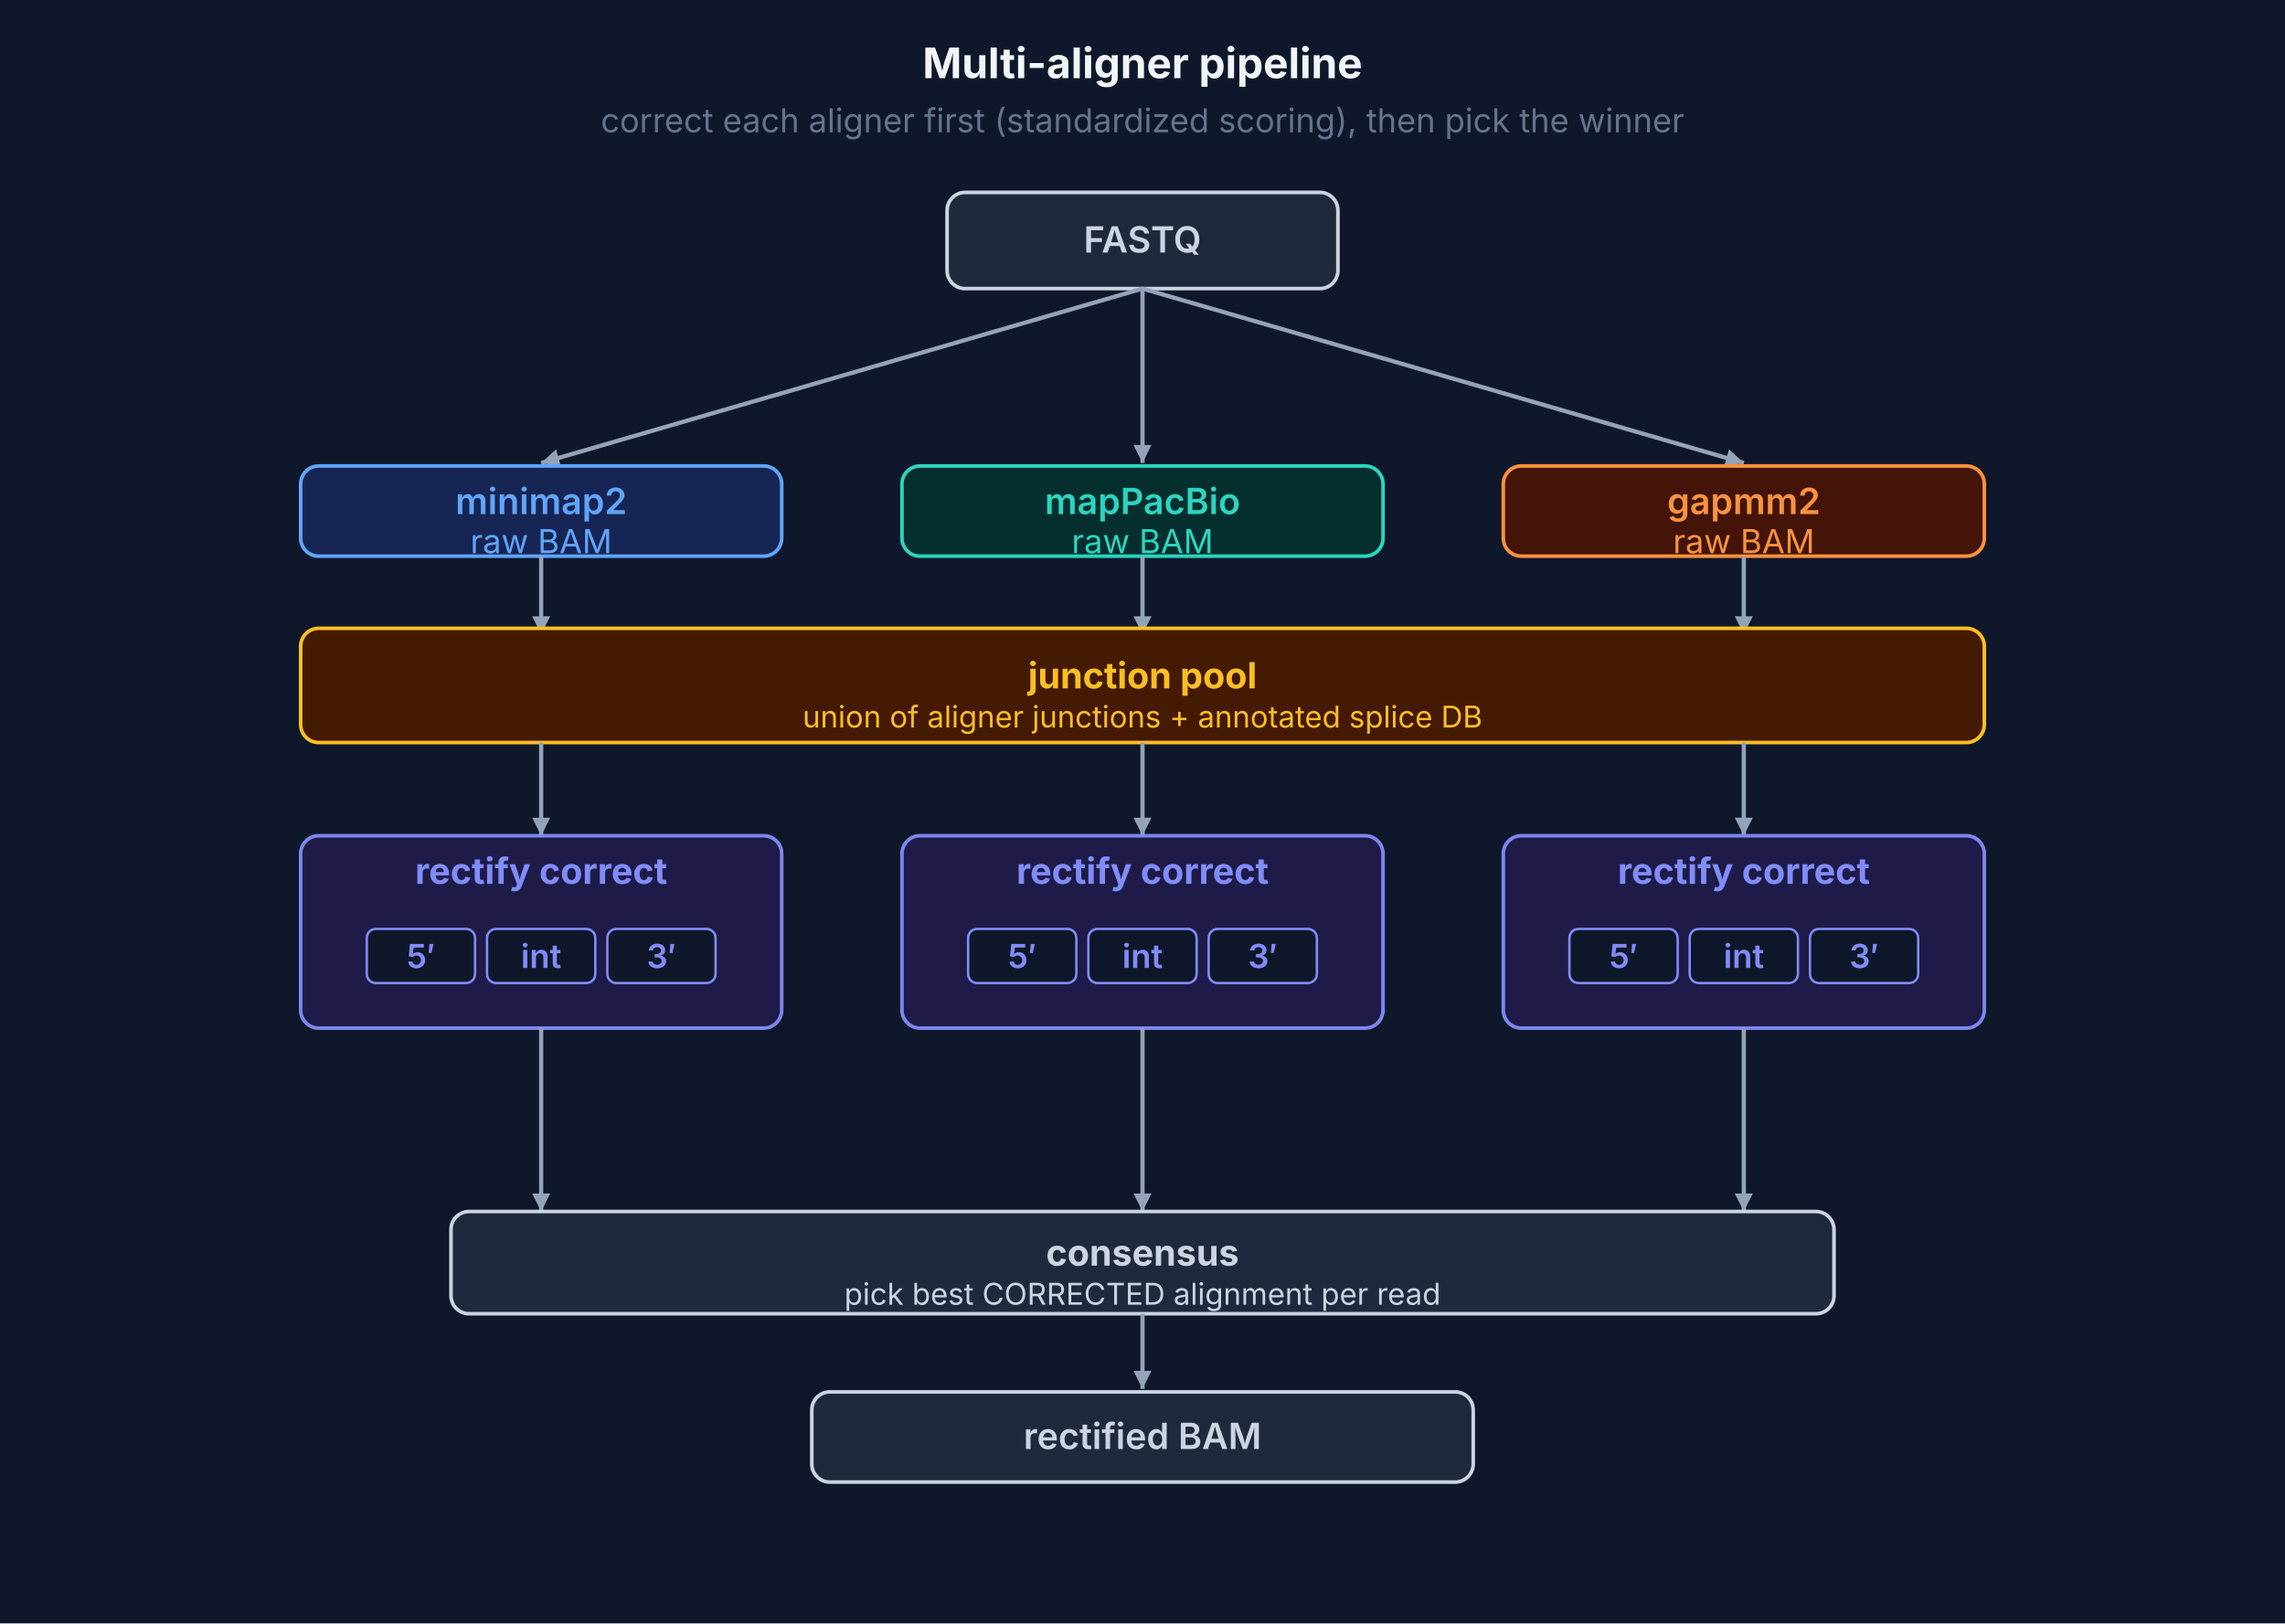
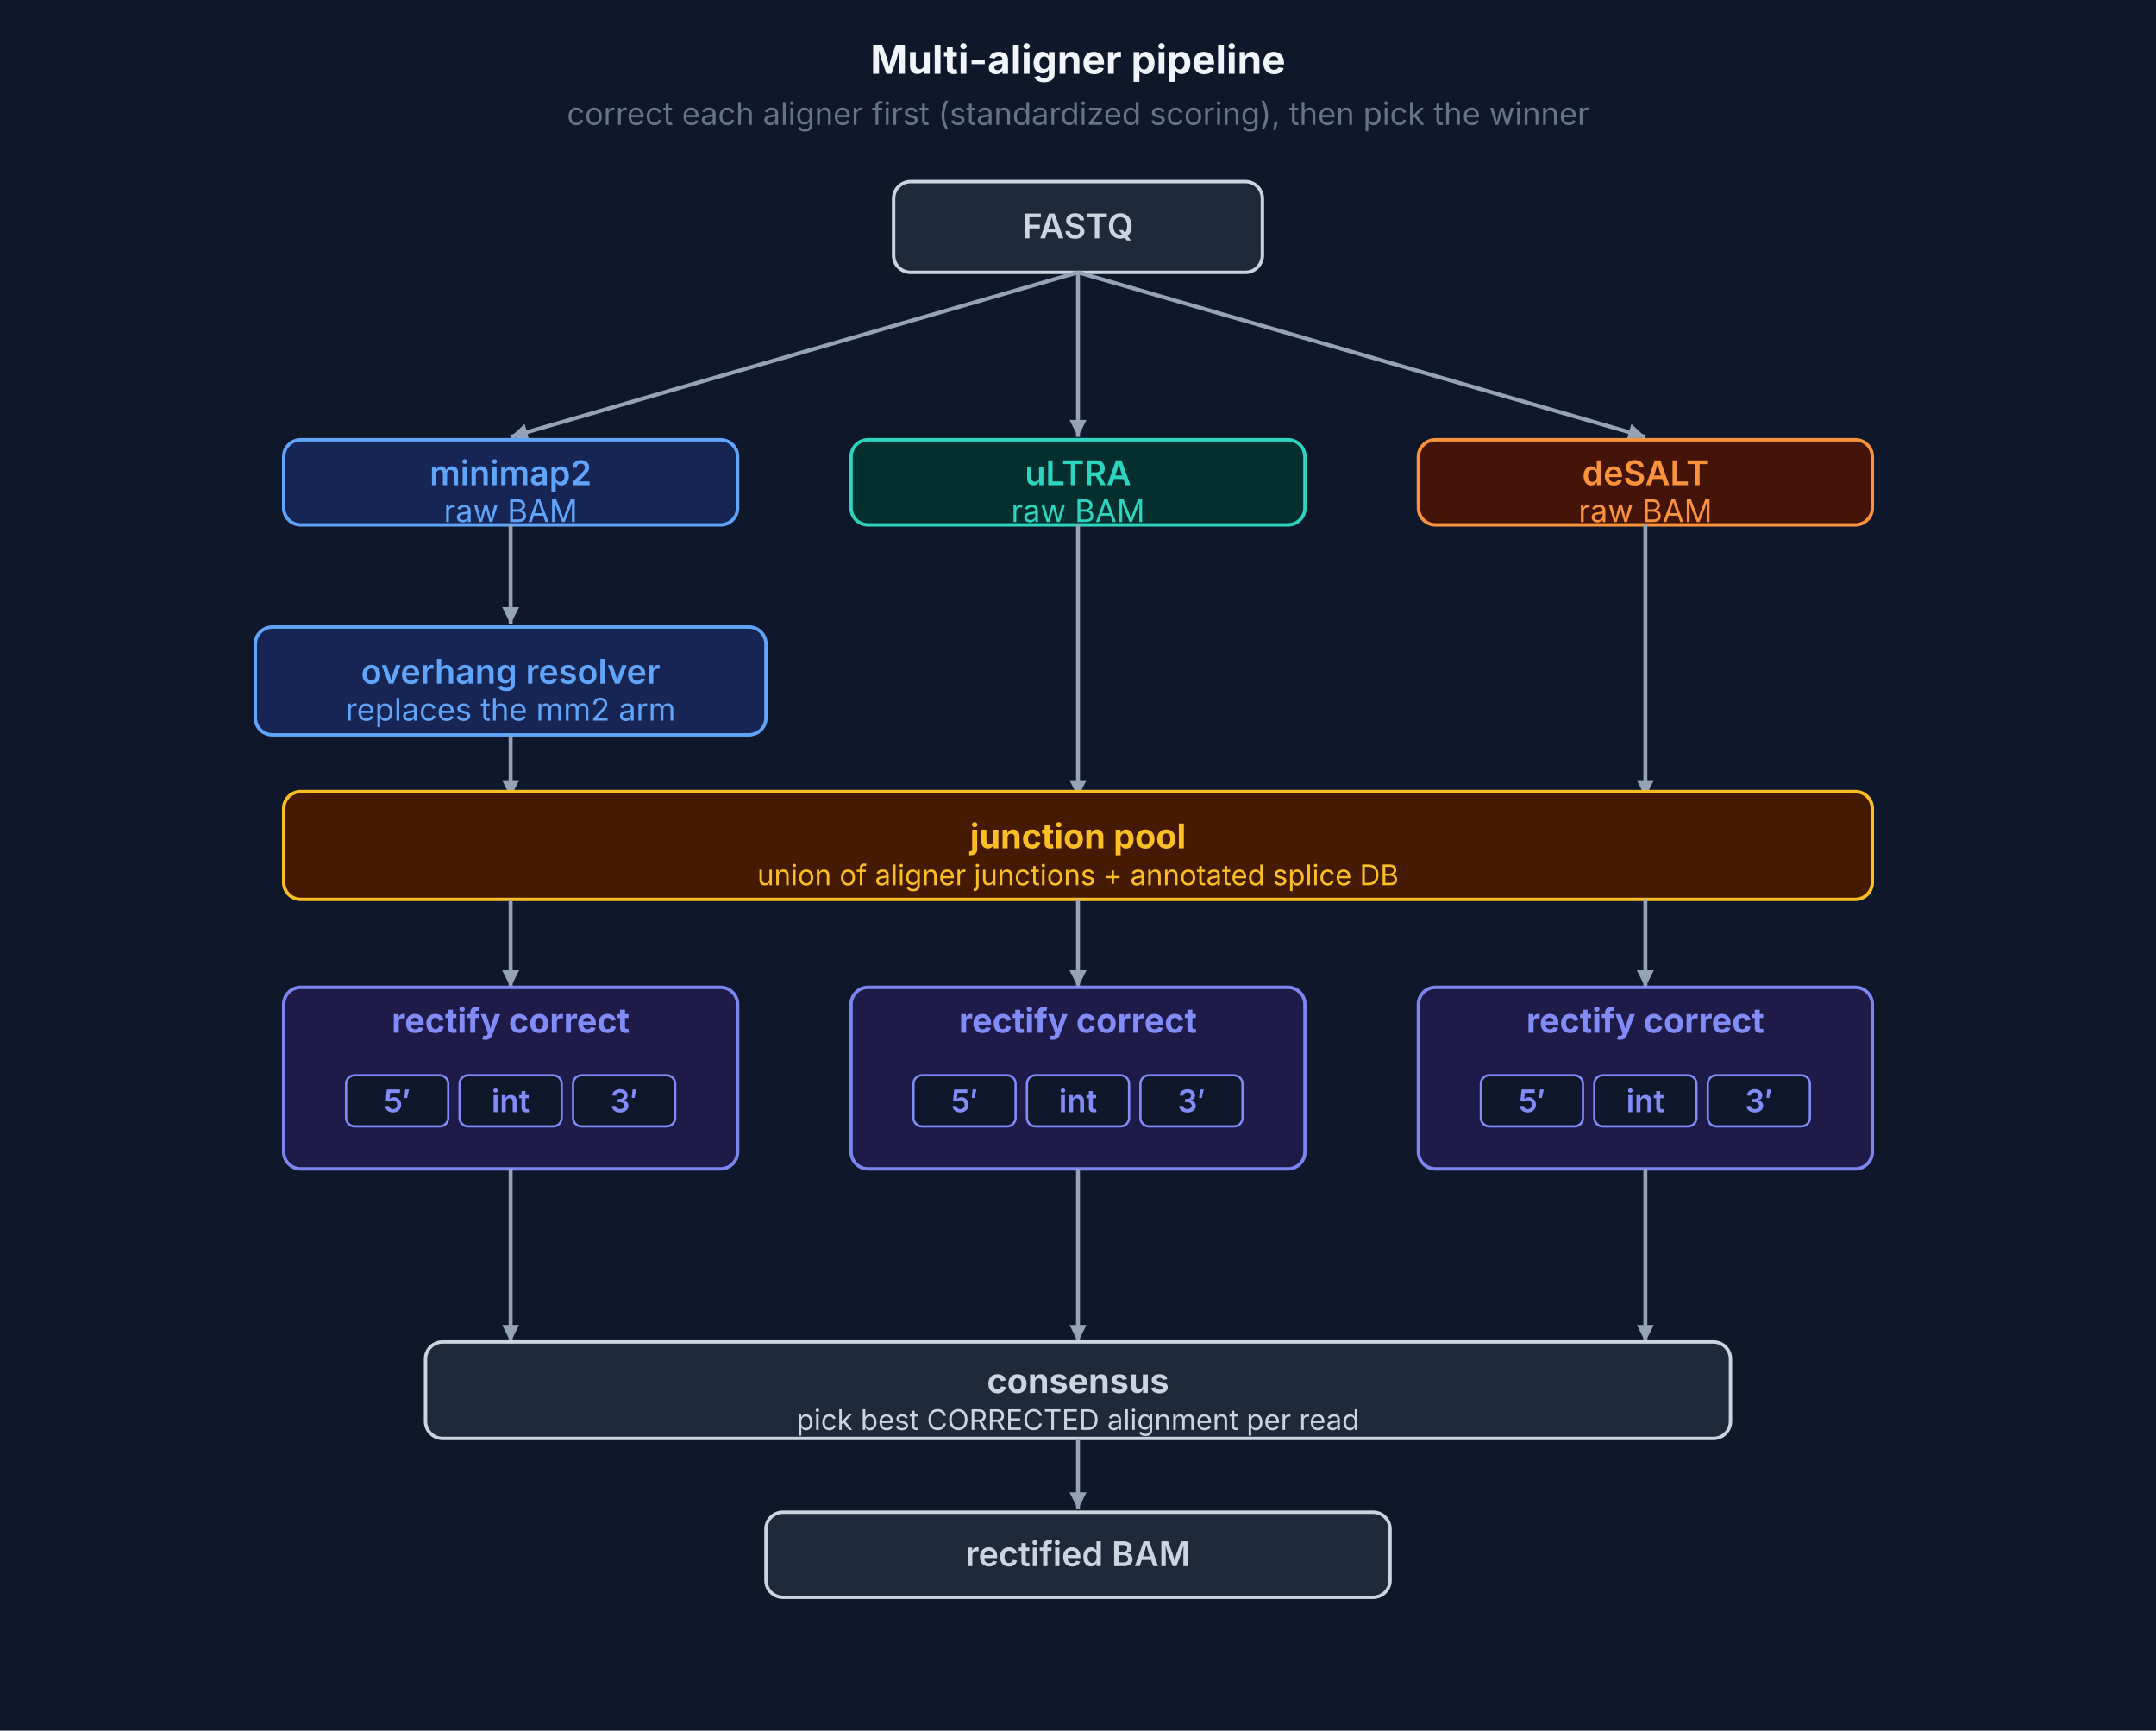
- <svg xmlns="http://www.w3.org/2000/svg" width="760" height="540" viewBox="0 0 760 540">
+ <svg xmlns="http://www.w3.org/2000/svg" width="760" height="610" viewBox="0 0 760 610">
  <defs>
    <marker id="arr" markerWidth="6" markerHeight="6" refX="6" refY="3" orient="auto" markerUnits="userSpaceOnUse">
      <path d="M0,0 L0,6 L6,3 z" fill="#94a3b8" />
    </marker>
  </defs>
-   <rect fill="#0f172a" width="760" height="540" />
+   <rect fill="#0f172a" width="760" height="610" />
  <g font-family="Inter, Helvetica Neue, Helvetica, Arial, sans-serif">
    <text fill="#f1f5f9" font-size="14" font-weight="700" text-anchor="middle" x="380.0" y="26">Multi-aligner pipeline</text>
    <text fill="#64748b" font-size="11" font-weight="400" text-anchor="middle" x="380.0" y="44">correct each aligner first (standardized scoring), then pick the winner</text>
    <rect x="315.0" y="64.0" width="130" height="32" rx="6" fill="#1e293b" stroke="#cbd5e1" stroke-width="1.2" />
    <text fill="#cbd5e1" font-size="12" font-weight="600" text-anchor="middle" x="380.0" y="84">FASTQ</text>
    <line x1="380.0" y1="96" x2="180" y2="154" stroke="#94a3b8" stroke-width="1.4" marker-end="url(#arr)" />
    <line x1="380.0" y1="96" x2="380" y2="154" stroke="#94a3b8" stroke-width="1.4" marker-end="url(#arr)" />
    <line x1="380.0" y1="96" x2="580" y2="154" stroke="#94a3b8" stroke-width="1.4" marker-end="url(#arr)" />
    <rect x="100.0" y="155.0" width="160" height="30" rx="6" fill="#172554" stroke="#60a5fa" stroke-width="1.2" />
    <text fill="#60a5fa" font-size="12" font-weight="600" text-anchor="middle" x="180" y="171">minimap2</text>
    <text fill="#60a5fa" font-size="11" font-weight="400" text-anchor="middle" x="180" y="184">raw BAM</text>
-     <line x1="180" y1="185" x2="180" y2="211" stroke="#94a3b8" stroke-width="1.4" marker-end="url(#arr)" />
+     <line x1="180" y1="185" x2="180" y2="220" stroke="#94a3b8" stroke-width="1.4" marker-end="url(#arr)" />
    <rect x="300.0" y="155.0" width="160" height="30" rx="6" fill="#042f2e" stroke="#2dd4bf" stroke-width="1.2" />
-     <text fill="#2dd4bf" font-size="12" font-weight="600" text-anchor="middle" x="380" y="171">mapPacBio</text>
+     <text fill="#2dd4bf" font-size="12" font-weight="600" text-anchor="middle" x="380" y="171">uLTRA</text>
    <text fill="#2dd4bf" font-size="11" font-weight="400" text-anchor="middle" x="380" y="184">raw BAM</text>
-     <line x1="380" y1="185" x2="380" y2="211" stroke="#94a3b8" stroke-width="1.4" marker-end="url(#arr)" />
+     <line x1="380" y1="185" x2="380" y2="281" stroke="#94a3b8" stroke-width="1.4" marker-end="url(#arr)" />
    <rect x="500.0" y="155.0" width="160" height="30" rx="6" fill="#431407" stroke="#fb923c" stroke-width="1.2" />
-     <text fill="#fb923c" font-size="12" font-weight="600" text-anchor="middle" x="580" y="171">gapmm2</text>
+     <text fill="#fb923c" font-size="12" font-weight="600" text-anchor="middle" x="580" y="171">deSALT</text>
    <text fill="#fb923c" font-size="11" font-weight="400" text-anchor="middle" x="580" y="184">raw BAM</text>
-     <line x1="580" y1="185" x2="580" y2="211" stroke="#94a3b8" stroke-width="1.4" marker-end="url(#arr)" />
-     <rect x="100.0" y="209.0" width="560" height="38" rx="6" fill="#451a03" stroke="#fbbf24" stroke-width="1.2" />
-     <text fill="#fbbf24" font-size="12" font-weight="700" text-anchor="middle" x="380.0" y="229">junction pool</text>
-     <text fill="#fbbf24" font-size="10" font-weight="400" text-anchor="middle" x="380.0" y="242">union of aligner junctions  +  annotated splice DB</text>
-     <line x1="180" y1="247" x2="180" y2="278" stroke="#94a3b8" stroke-width="1.4" marker-end="url(#arr)" />
-     <line x1="380" y1="247" x2="380" y2="278" stroke="#94a3b8" stroke-width="1.4" marker-end="url(#arr)" />
-     <line x1="580" y1="247" x2="580" y2="278" stroke="#94a3b8" stroke-width="1.4" marker-end="url(#arr)" />
-     <rect x="100.0" y="278.0" width="160" height="64" rx="6" fill="#1e1b4b" stroke="#818cf8" stroke-width="1.2" opacity="0.95" />
-     <text fill="#818cf8" font-size="12" font-weight="700" text-anchor="middle" x="180" y="294">rectify correct</text>
-     <rect x="122.0" y="309" width="36" height="18" rx="3" fill="#0f172a" stroke="#818cf8" stroke-width="0.8" />
-     <text fill="#818cf8" font-size="11" font-weight="600" text-anchor="middle" x="140.0" y="322">5′</text>
-     <rect x="162.0" y="309" width="36" height="18" rx="3" fill="#0f172a" stroke="#818cf8" stroke-width="0.8" />
-     <text fill="#818cf8" font-size="11" font-weight="600" text-anchor="middle" x="180.0" y="322">int</text>
-     <rect x="202.0" y="309" width="36" height="18" rx="3" fill="#0f172a" stroke="#818cf8" stroke-width="0.8" />
-     <text fill="#818cf8" font-size="11" font-weight="600" text-anchor="middle" x="220.0" y="322">3′</text>
-     <line x1="180" y1="342.0" x2="180" y2="403" stroke="#94a3b8" stroke-width="1.4" marker-end="url(#arr)" />
-     <rect x="300.0" y="278.0" width="160" height="64" rx="6" fill="#1e1b4b" stroke="#818cf8" stroke-width="1.2" opacity="0.95" />
-     <text fill="#818cf8" font-size="12" font-weight="700" text-anchor="middle" x="380" y="294">rectify correct</text>
-     <rect x="322.0" y="309" width="36" height="18" rx="3" fill="#0f172a" stroke="#818cf8" stroke-width="0.8" />
-     <text fill="#818cf8" font-size="11" font-weight="600" text-anchor="middle" x="340.0" y="322">5′</text>
-     <rect x="362.0" y="309" width="36" height="18" rx="3" fill="#0f172a" stroke="#818cf8" stroke-width="0.8" />
-     <text fill="#818cf8" font-size="11" font-weight="600" text-anchor="middle" x="380.0" y="322">int</text>
-     <rect x="402.0" y="309" width="36" height="18" rx="3" fill="#0f172a" stroke="#818cf8" stroke-width="0.8" />
-     <text fill="#818cf8" font-size="11" font-weight="600" text-anchor="middle" x="420.0" y="322">3′</text>
-     <line x1="380" y1="342.0" x2="380" y2="403" stroke="#94a3b8" stroke-width="1.4" marker-end="url(#arr)" />
-     <rect x="500.0" y="278.0" width="160" height="64" rx="6" fill="#1e1b4b" stroke="#818cf8" stroke-width="1.2" opacity="0.95" />
-     <text fill="#818cf8" font-size="12" font-weight="700" text-anchor="middle" x="580" y="294">rectify correct</text>
-     <rect x="522.0" y="309" width="36" height="18" rx="3" fill="#0f172a" stroke="#818cf8" stroke-width="0.8" />
-     <text fill="#818cf8" font-size="11" font-weight="600" text-anchor="middle" x="540.0" y="322">5′</text>
-     <rect x="562.0" y="309" width="36" height="18" rx="3" fill="#0f172a" stroke="#818cf8" stroke-width="0.8" />
-     <text fill="#818cf8" font-size="11" font-weight="600" text-anchor="middle" x="580.0" y="322">int</text>
-     <rect x="602.0" y="309" width="36" height="18" rx="3" fill="#0f172a" stroke="#818cf8" stroke-width="0.8" />
-     <text fill="#818cf8" font-size="11" font-weight="600" text-anchor="middle" x="620.0" y="322">3′</text>
-     <line x1="580" y1="342.0" x2="580" y2="403" stroke="#94a3b8" stroke-width="1.4" marker-end="url(#arr)" />
-     <rect x="150.0" y="403.0" width="460" height="34" rx="6" fill="#1e293b" stroke="#cbd5e1" stroke-width="1.2" />
-     <text fill="#cbd5e1" font-size="12" font-weight="700" text-anchor="middle" x="380.0" y="421">consensus</text>
-     <text fill="#cbd5e1" font-size="10" font-weight="400" text-anchor="middle" x="380.0" y="434">pick best CORRECTED alignment per read</text>
-     <line x1="380.0" y1="437" x2="380.0" y2="462" stroke="#94a3b8" stroke-width="1.4" marker-end="url(#arr)" />
-     <rect x="270.0" y="463.0" width="220" height="30" rx="6" fill="#1e293b" stroke="#cbd5e1" stroke-width="1.2" />
-     <text fill="#cbd5e1" font-size="12" font-weight="600" text-anchor="middle" x="380.0" y="482">rectified BAM</text>
+     <line x1="580" y1="185" x2="580" y2="281" stroke="#94a3b8" stroke-width="1.4" marker-end="url(#arr)" />
+     <rect x="90.0" y="221.0" width="180" height="38" rx="6" fill="#172554" stroke="#60a5fa" stroke-width="1.2" />
+     <text fill="#60a5fa" font-size="12" font-weight="600" text-anchor="middle" x="180" y="241">overhang resolver</text>
+     <text fill="#60a5fa" font-size="11" font-weight="400" text-anchor="middle" x="180" y="254">replaces the mm2 arm</text>
+     <line x1="180" y1="259" x2="180" y2="281" stroke="#94a3b8" stroke-width="1.4" marker-end="url(#arr)" />
+     <rect x="100.0" y="279.0" width="560" height="38" rx="6" fill="#451a03" stroke="#fbbf24" stroke-width="1.2" />
+     <text fill="#fbbf24" font-size="12" font-weight="700" text-anchor="middle" x="380.0" y="299">junction pool</text>
+     <text fill="#fbbf24" font-size="10" font-weight="400" text-anchor="middle" x="380.0" y="312">union of aligner junctions  +  annotated splice DB</text>
+     <line x1="180" y1="317" x2="180" y2="348" stroke="#94a3b8" stroke-width="1.4" marker-end="url(#arr)" />
+     <line x1="380" y1="317" x2="380" y2="348" stroke="#94a3b8" stroke-width="1.4" marker-end="url(#arr)" />
+     <line x1="580" y1="317" x2="580" y2="348" stroke="#94a3b8" stroke-width="1.4" marker-end="url(#arr)" />
+     <rect x="100.0" y="348.0" width="160" height="64" rx="6" fill="#1e1b4b" stroke="#818cf8" stroke-width="1.2" opacity="0.95" />
+     <text fill="#818cf8" font-size="12" font-weight="700" text-anchor="middle" x="180" y="364">rectify correct</text>
+     <rect x="122.0" y="379" width="36" height="18" rx="3" fill="#0f172a" stroke="#818cf8" stroke-width="0.8" />
+     <text fill="#818cf8" font-size="11" font-weight="600" text-anchor="middle" x="140.0" y="392">5′</text>
+     <rect x="162.0" y="379" width="36" height="18" rx="3" fill="#0f172a" stroke="#818cf8" stroke-width="0.8" />
+     <text fill="#818cf8" font-size="11" font-weight="600" text-anchor="middle" x="180.0" y="392">int</text>
+     <rect x="202.0" y="379" width="36" height="18" rx="3" fill="#0f172a" stroke="#818cf8" stroke-width="0.8" />
+     <text fill="#818cf8" font-size="11" font-weight="600" text-anchor="middle" x="220.0" y="392">3′</text>
+     <line x1="180" y1="412.0" x2="180" y2="473" stroke="#94a3b8" stroke-width="1.4" marker-end="url(#arr)" />
+     <rect x="300.0" y="348.0" width="160" height="64" rx="6" fill="#1e1b4b" stroke="#818cf8" stroke-width="1.2" opacity="0.95" />
+     <text fill="#818cf8" font-size="12" font-weight="700" text-anchor="middle" x="380" y="364">rectify correct</text>
+     <rect x="322.0" y="379" width="36" height="18" rx="3" fill="#0f172a" stroke="#818cf8" stroke-width="0.8" />
+     <text fill="#818cf8" font-size="11" font-weight="600" text-anchor="middle" x="340.0" y="392">5′</text>
+     <rect x="362.0" y="379" width="36" height="18" rx="3" fill="#0f172a" stroke="#818cf8" stroke-width="0.8" />
+     <text fill="#818cf8" font-size="11" font-weight="600" text-anchor="middle" x="380.0" y="392">int</text>
+     <rect x="402.0" y="379" width="36" height="18" rx="3" fill="#0f172a" stroke="#818cf8" stroke-width="0.8" />
+     <text fill="#818cf8" font-size="11" font-weight="600" text-anchor="middle" x="420.0" y="392">3′</text>
+     <line x1="380" y1="412.0" x2="380" y2="473" stroke="#94a3b8" stroke-width="1.4" marker-end="url(#arr)" />
+     <rect x="500.0" y="348.0" width="160" height="64" rx="6" fill="#1e1b4b" stroke="#818cf8" stroke-width="1.2" opacity="0.95" />
+     <text fill="#818cf8" font-size="12" font-weight="700" text-anchor="middle" x="580" y="364">rectify correct</text>
+     <rect x="522.0" y="379" width="36" height="18" rx="3" fill="#0f172a" stroke="#818cf8" stroke-width="0.8" />
+     <text fill="#818cf8" font-size="11" font-weight="600" text-anchor="middle" x="540.0" y="392">5′</text>
+     <rect x="562.0" y="379" width="36" height="18" rx="3" fill="#0f172a" stroke="#818cf8" stroke-width="0.8" />
+     <text fill="#818cf8" font-size="11" font-weight="600" text-anchor="middle" x="580.0" y="392">int</text>
+     <rect x="602.0" y="379" width="36" height="18" rx="3" fill="#0f172a" stroke="#818cf8" stroke-width="0.8" />
+     <text fill="#818cf8" font-size="11" font-weight="600" text-anchor="middle" x="620.0" y="392">3′</text>
+     <line x1="580" y1="412.0" x2="580" y2="473" stroke="#94a3b8" stroke-width="1.4" marker-end="url(#arr)" />
+     <rect x="150.0" y="473.0" width="460" height="34" rx="6" fill="#1e293b" stroke="#cbd5e1" stroke-width="1.2" />
+     <text fill="#cbd5e1" font-size="12" font-weight="700" text-anchor="middle" x="380.0" y="491">consensus</text>
+     <text fill="#cbd5e1" font-size="10" font-weight="400" text-anchor="middle" x="380.0" y="504">pick best CORRECTED alignment per read</text>
+     <line x1="380.0" y1="507" x2="380.0" y2="532" stroke="#94a3b8" stroke-width="1.4" marker-end="url(#arr)" />
+     <rect x="270.0" y="533.0" width="220" height="30" rx="6" fill="#1e293b" stroke="#cbd5e1" stroke-width="1.2" />
+     <text fill="#cbd5e1" font-size="12" font-weight="600" text-anchor="middle" x="380.0" y="552">rectified BAM</text>
  </g>
</svg>
